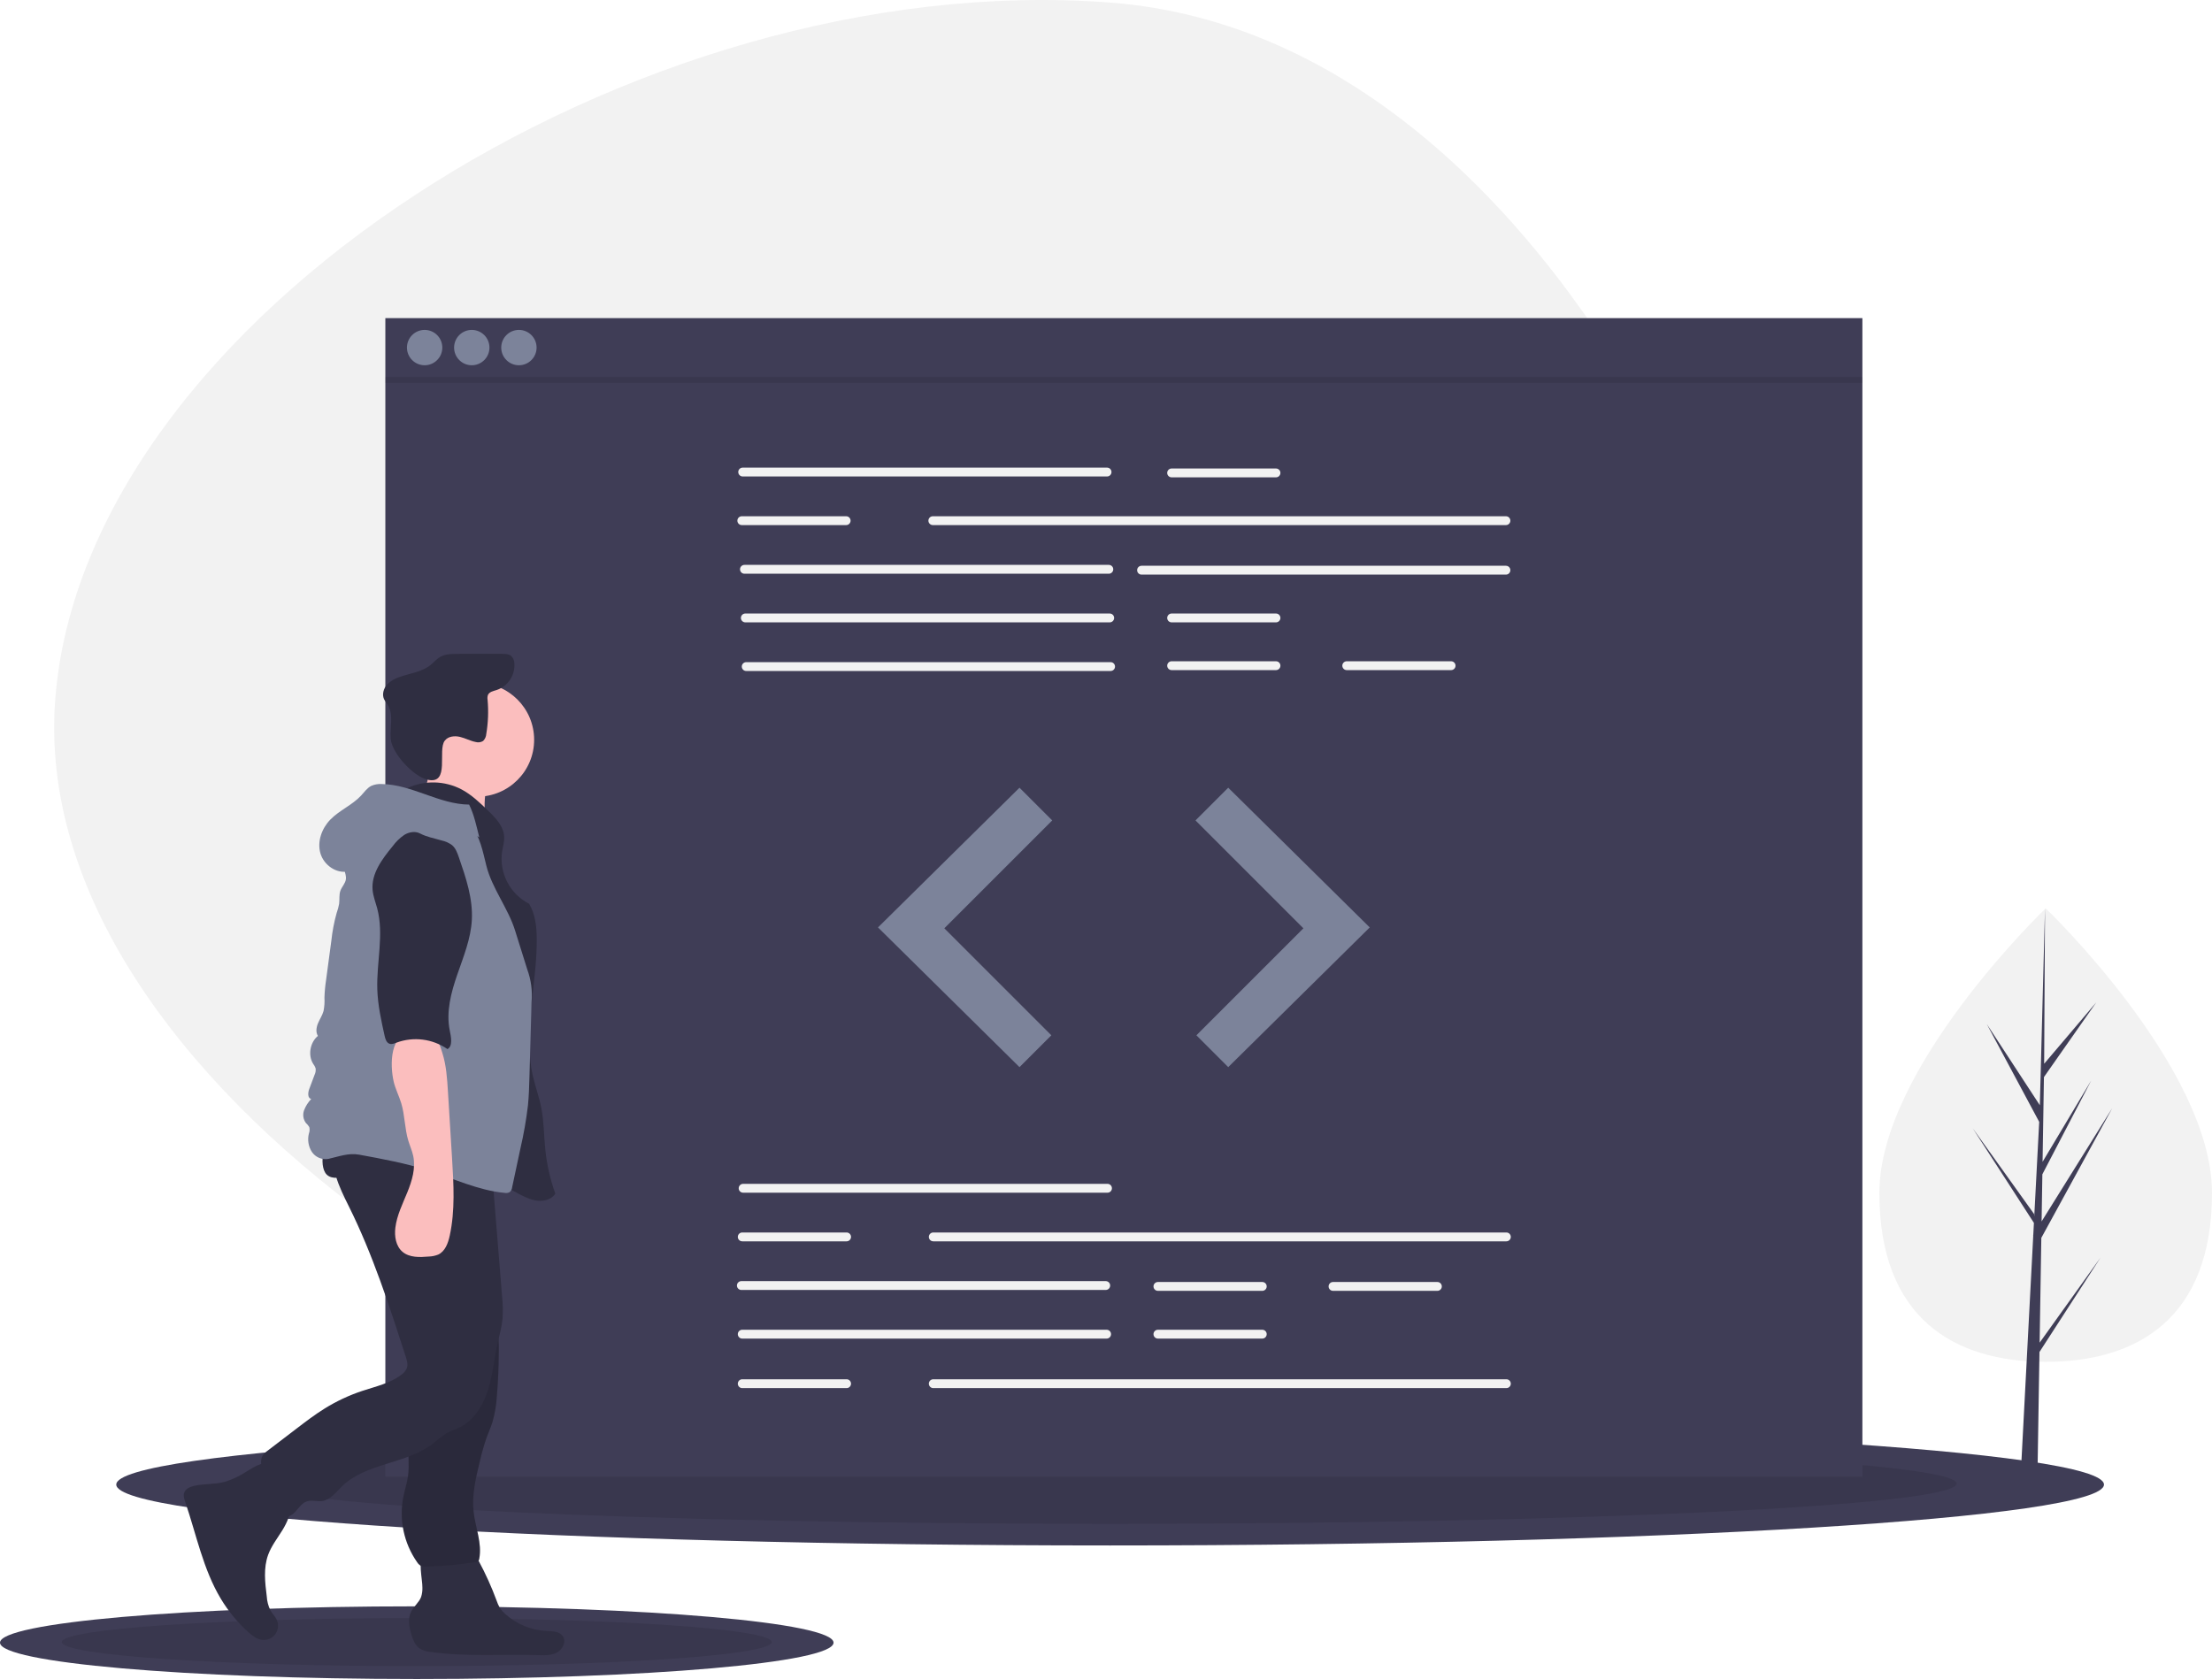
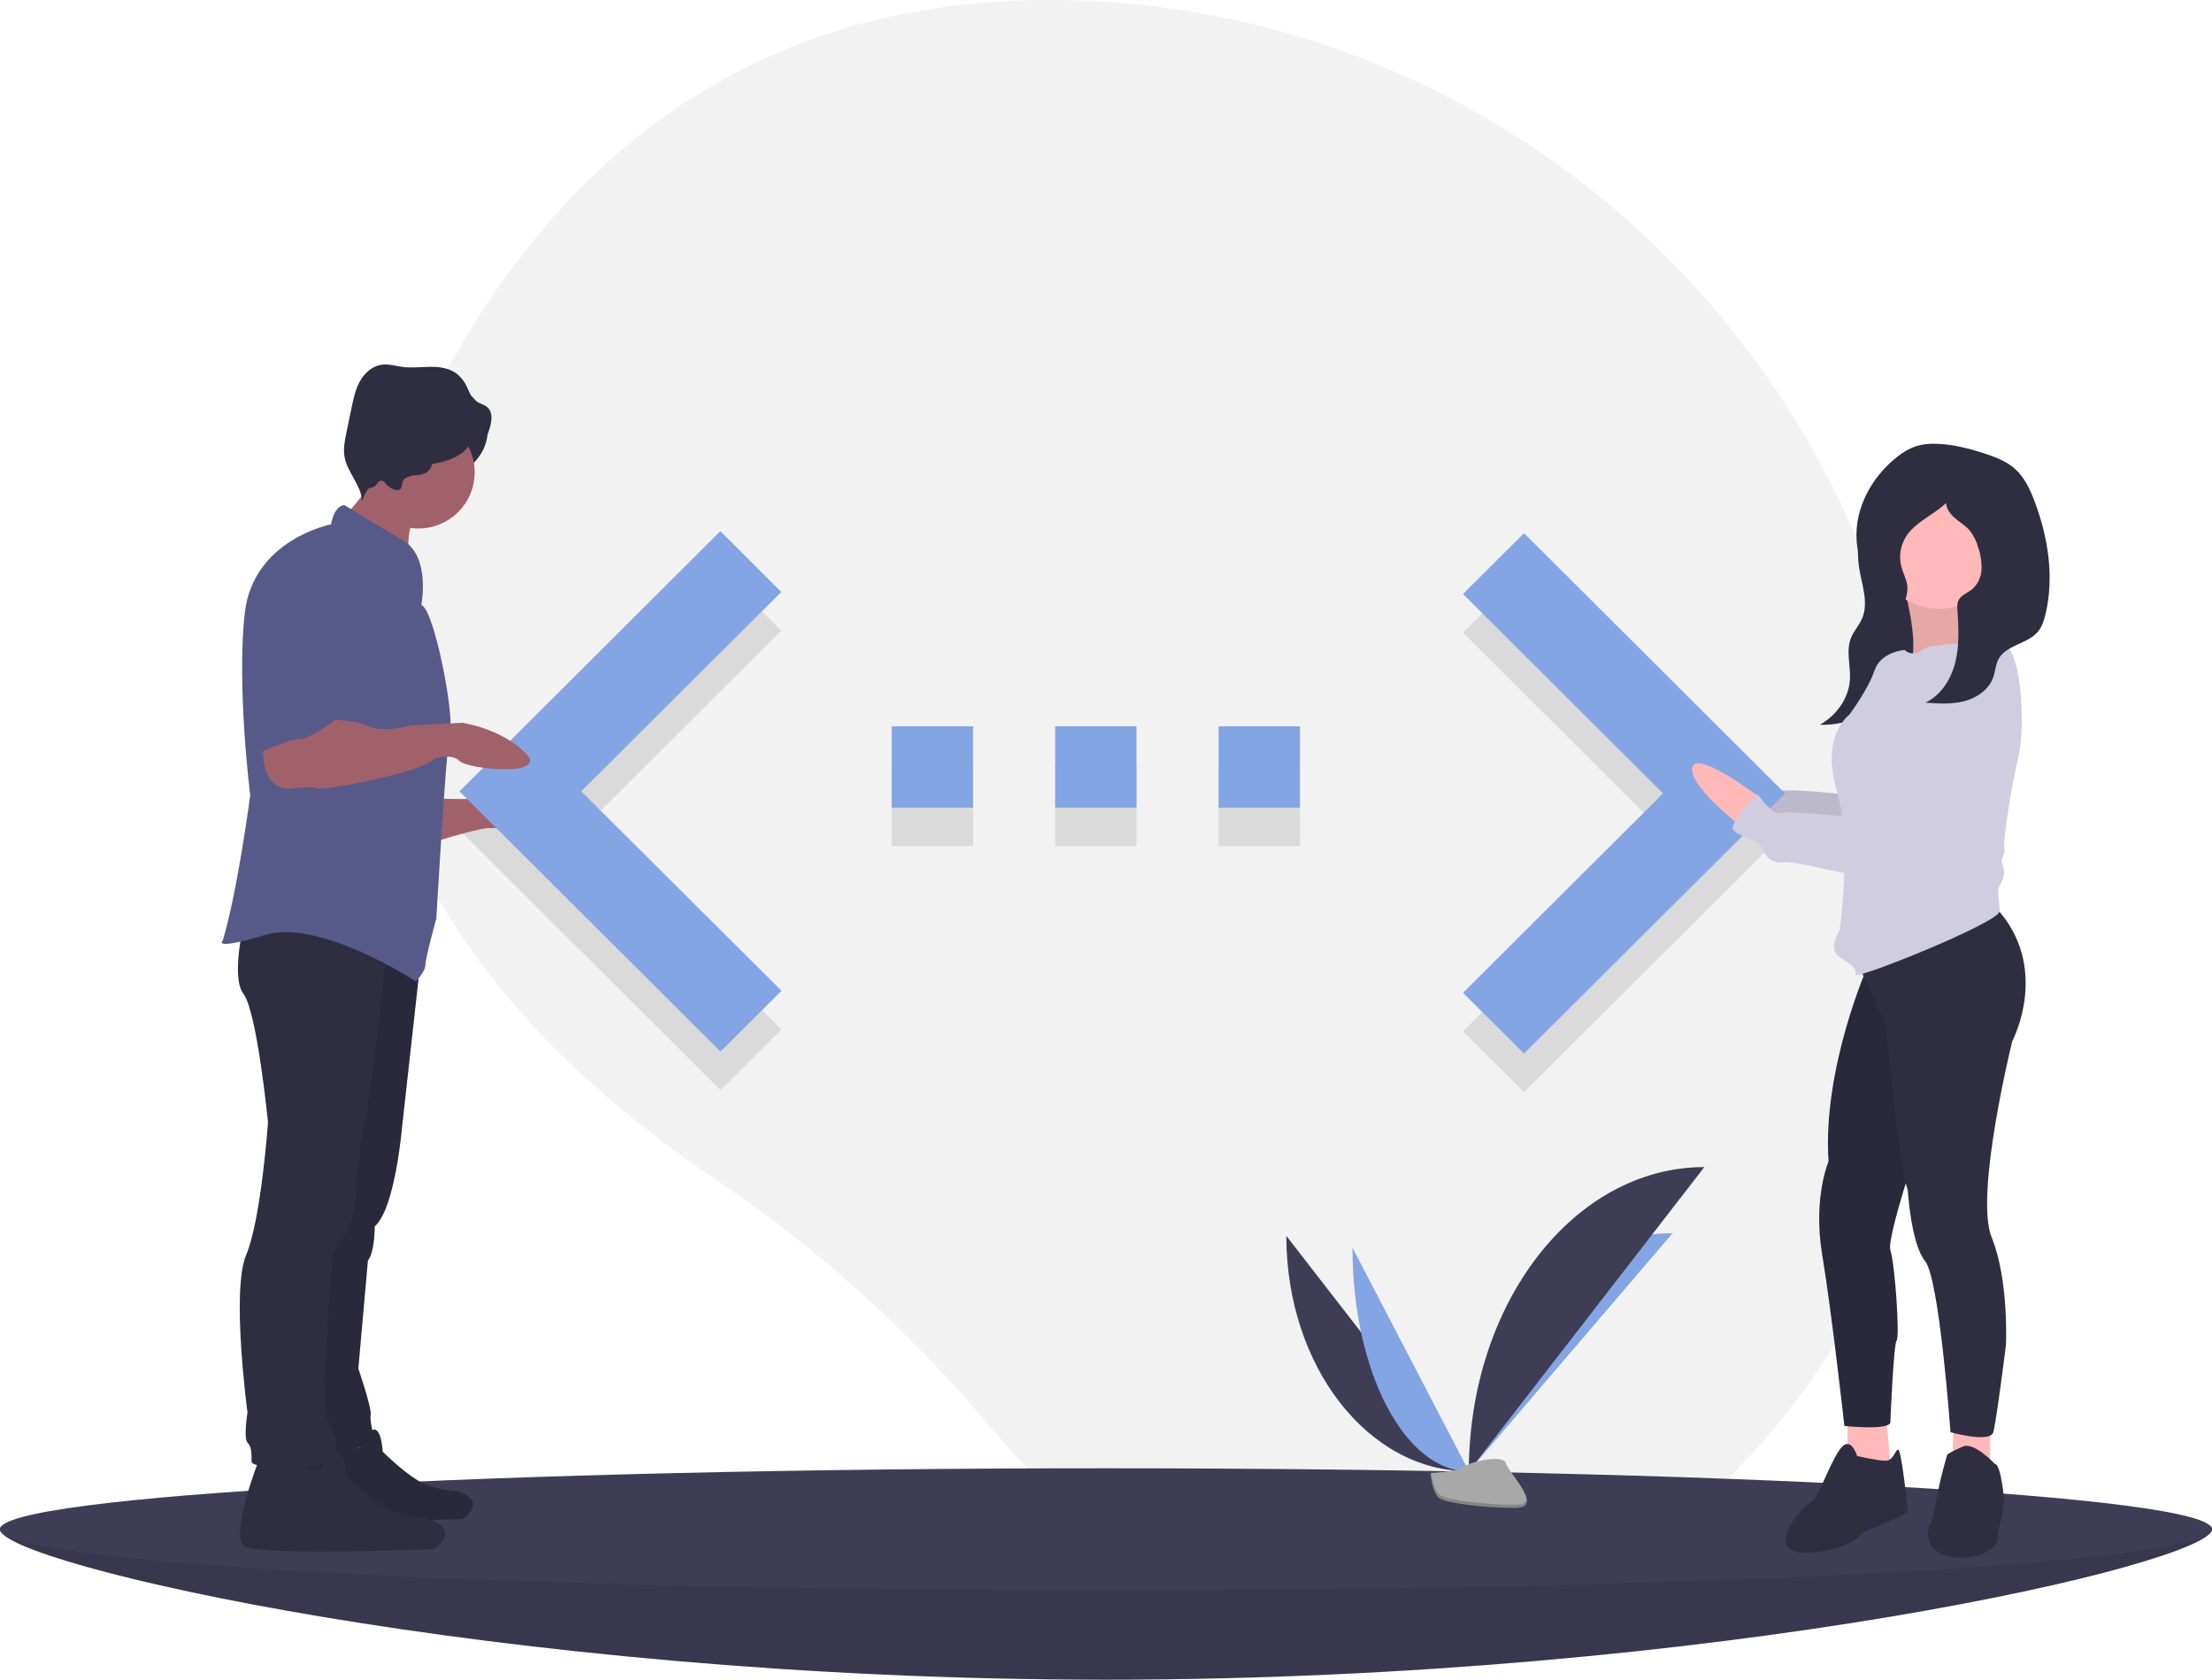
- <svg xmlns="http://www.w3.org/2000/svg" id="a594ac37-6d44-4297-8862-1cbd9c01c0b7" data-name="Layer 1" width="1126.194" height="855" viewBox="0 0 1126.194 855">
-   <path d="M581.768,778.438C339.369,759.991,50.297,572.172,65.014,378.781S359.7,5.358,602.099,23.805,984.031,403.667,969.314,597.058,824.166,796.885,581.768,778.438Z" transform="translate(-36.90323 -22.5)" fill="#f2f2f2" />
-   <ellipse cx="565.194" cy="756" rx="506" ry="31" fill="#3f3d56" />
-   <ellipse cx="565.194" cy="755.5" rx="431" ry="20.5" opacity="0.1" />
-   <ellipse cx="212.194" cy="836.5" rx="212.194" ry="18.5" fill="#3f3d56" />
-   <ellipse cx="212.194" cy="836.202" rx="180.742" ry="12.234" opacity="0.1" />
-   <rect x="196.194" y="162" width="752" height="590" fill="#3f3d56" />
-   <path d="M600.541,265.129H415.024a2.251,2.251,0,1,1,0-4.503H600.541a2.251,2.251,0,0,1,0,4.503Z" transform="translate(-36.90323 -22.5)" fill="#f2f2f2" />
-   <path d="M803.62,289.895H511.835a2.251,2.251,0,0,1,0-4.503H803.62a2.251,2.251,0,1,1,0,4.503Z" transform="translate(-36.90323 -22.5)" fill="#f2f2f2" />
-   <path d="M601.442,314.661H415.924a2.251,2.251,0,1,1,0-4.503H601.442a2.251,2.251,0,1,1,0,4.503Z" transform="translate(-36.90323 -22.5)" fill="#f2f2f2" />
-   <path d="M803.62,315.111H618.102a2.251,2.251,0,0,1,0-4.503H803.62a2.251,2.251,0,1,1,0,4.503Z" transform="translate(-36.90323 -22.5)" fill="#f2f2f2" />
-   <path d="M601.892,339.426H416.374a2.251,2.251,0,0,1,0-4.503H601.892a2.251,2.251,0,1,1,0,4.503Z" transform="translate(-36.90323 -22.5)" fill="#f2f2f2" />
-   <path d="M602.342,364.192H416.825a2.251,2.251,0,0,1,0-4.503H602.342a2.251,2.251,0,1,1,0,4.503Z" transform="translate(-36.90323 -22.5)" fill="#f2f2f2" />
-   <path d="M686.546,265.579H633.412a2.251,2.251,0,0,1,0-4.503h53.134a2.251,2.251,0,1,1,0,4.503Z" transform="translate(-36.90323 -22.5)" fill="#f2f2f2" />
-   <path d="M686.546,339.426H633.412a2.251,2.251,0,0,1,0-4.503h53.134a2.251,2.251,0,1,1,0,4.503Z" transform="translate(-36.90323 -22.5)" fill="#f2f2f2" />
-   <path d="M686.546,363.742H633.412a2.251,2.251,0,1,1,0-4.503h53.134a2.251,2.251,0,1,1,0,4.503Z" transform="translate(-36.90323 -22.5)" fill="#f2f2f2" />
-   <path d="M775.702,363.742H722.569a2.251,2.251,0,0,1,0-4.503h53.134a2.251,2.251,0,1,1,0,4.503Z" transform="translate(-36.90323 -22.5)" fill="#f2f2f2" />
-   <path d="M467.707,289.895H414.573a2.251,2.251,0,0,1,0-4.503h53.134a2.251,2.251,0,0,1,0,4.503Z" transform="translate(-36.90323 -22.5)" fill="#f2f2f2" />
-   <path d="M600.766,629.861H415.249a2.251,2.251,0,0,1,0-4.503H600.766a2.251,2.251,0,0,1,0,4.503Z" transform="translate(-36.90323 -22.5)" fill="#f2f2f2" />
-   <path d="M599.866,679.392H414.348a2.251,2.251,0,1,1,0-4.503H599.866a2.251,2.251,0,0,1,0,4.503Z" transform="translate(-36.90323 -22.5)" fill="#f2f2f2" />
-   <path d="M600.316,704.158H414.798a2.251,2.251,0,1,1,0-4.503H600.316a2.251,2.251,0,1,1,0,4.503Z" transform="translate(-36.90323 -22.5)" fill="#f2f2f2" />
-   <path d="M679.566,679.842H626.433a2.251,2.251,0,0,1,0-4.503h53.134a2.251,2.251,0,0,1,0,4.503Z" transform="translate(-36.90323 -22.5)" fill="#f2f2f2" />
-   <path d="M679.566,704.158H626.433a2.251,2.251,0,0,1,0-4.503h53.134a2.251,2.251,0,1,1,0,4.503Z" transform="translate(-36.90323 -22.5)" fill="#f2f2f2" />
-   <path d="M768.723,679.842H715.589a2.251,2.251,0,1,1,0-4.503h53.134a2.251,2.251,0,0,1,0,4.503Z" transform="translate(-36.90323 -22.5)" fill="#f2f2f2" />
-   <path d="M803.845,654.626H512.06a2.251,2.251,0,0,1,0-4.503H803.845a2.251,2.251,0,0,1,0,4.503Z" transform="translate(-36.90323 -22.5)" fill="#f2f2f2" />
-   <path d="M467.932,654.626H414.798a2.251,2.251,0,0,1,0-4.503H467.932a2.251,2.251,0,0,1,0,4.503Z" transform="translate(-36.90323 -22.5)" fill="#f2f2f2" />
-   <path d="M803.845,729.374H512.06a2.251,2.251,0,1,1,0-4.503H803.845a2.251,2.251,0,0,1,0,4.503Z" transform="translate(-36.90323 -22.5)" fill="#f2f2f2" />
-   <path d="M467.932,729.374H414.798a2.251,2.251,0,1,1,0-4.503H467.932a2.251,2.251,0,1,1,0,4.503Z" transform="translate(-36.90323 -22.5)" fill="#f2f2f2" />
-   <polygon points="519.06 401.13 447.014 472.275 519.06 543.42 535.27 527.21 480.786 472.725 535.72 417.79 519.06 401.13" fill="#7c839a" />
-   <polygon points="625.327 401.13 697.373 472.275 625.327 543.42 609.117 527.21 663.602 472.725 608.667 417.79 625.327 401.13" fill="#7c839a" />
-   <circle cx="216.194" cy="177" r="9" fill="#7c839a" />
-   <circle cx="240.194" cy="177" r="9" fill="#7c839a" />
-   <circle cx="264.194" cy="177" r="9" fill="#7c839a" />
-   <rect x="196.194" y="192" width="752" height="3" opacity="0.1" />
-   <path d="M1163.097,629.954c0,63.771-37.911,86.038-84.676,86.038s-84.676-22.266-84.676-86.038,84.676-144.898,84.676-144.898S1163.097,566.182,1163.097,629.954Z" transform="translate(-36.90323 -22.5)" fill="#f2f2f2" />
-   <polygon points="1038.433 683.736 1039.3 630.365 1075.391 564.338 1039.436 621.993 1039.826 597.995 1064.699 550.226 1039.929 591.645 1039.929 591.645 1040.63 548.484 1067.265 510.453 1040.74 541.697 1041.178 462.556 1038.425 567.325 1038.651 563.003 1011.571 521.552 1038.217 571.3 1035.694 619.503 1035.619 618.223 1004.4 574.602 1035.524 622.743 1035.209 628.771 1035.152 628.862 1035.178 629.357 1028.776 751.653 1037.329 751.653 1038.355 688.485 1069.404 640.461 1038.433 683.736" fill="#3f3d56" />
-   <path d="M159.525,773.591a43.126,43.126,0,0,1-8.178,3.503c-5.079,1.387-10.507.878-15.637,2.063-2.1.485-4.386,1.499-5.054,3.549-.49,1.503.043,3.127.553,4.623,5.669,16.62,9.085,34.266,18.125,49.321a74.641,74.641,0,0,0,13.993,16.988c2.055,1.852,4.384,3.664,7.135,3.955a7.248,7.248,0,0,0,7.371-10.182c-.811-1.801-2.317-3.196-3.289-4.916a18.757,18.757,0,0,1-1.819-6.991c-.893-7.108-1.754-14.538.709-21.265,1.652-4.512,4.682-8.359,7.206-12.447s4.622-8.772,4.06-13.544c-.383-3.257-1.972-6.237-3.65-9.054-1.681-2.823-5.005-10.408-8.383-11.35C169.16,766.864,162.583,772.024,159.525,773.591Z" transform="translate(-36.90323 -22.5)" fill="#2f2e41" />
-   <path d="M251.96,831a14.019,14.019,0,0,1-.663,4.745c-1.058,2.793-3.681,4.706-5.036,7.367-1.885,3.701-1.031,8.174.218,12.135.783,2.483,1.81,5.067,3.912,6.603a12.893,12.893,0,0,0,5.954,1.907c18.036,2.496,36.358,1.064,54.559,1.587,3.317.095,6.829.211,9.725-1.41s4.686-5.697,2.717-8.368c-1.769-2.399-5.265-2.376-8.242-2.518a33.912,33.912,0,0,1-20.913-8.615,15.112,15.112,0,0,1-2.933-3.377,20.753,20.753,0,0,1-1.534-3.518,156.799,156.799,0,0,0-9.084-20.119c-.979-1.815-2.087-3.705-3.906-4.676a10.323,10.323,0,0,0-4.239-.926c-4.536-.294-16.283-1.838-19.791,1.69C249.461,816.768,252.032,826.86,251.96,831Z" transform="translate(-36.90323 -22.5)" fill="#2f2e41" />
-   <circle cx="242.971" cy="376.72" r="28.975" fill="#fbbebe" />
-   <path d="M253.709,423.146c-1.723,4.614-4.647,8.947-8.9,11.43l40.075,8.175a42.453,42.453,0,0,1-.562-17.869,10.3,10.3,0,0,0,.24-4.409c-.754-2.907-4.026-4.307-6.955-4.974-7.314-1.667-13.782-2.561-20.579-5.792C254.95,413.263,255.241,419.045,253.709,423.146Z" transform="translate(-36.90323 -22.5)" fill="#fbbebe" />
-   <path d="M244.474,423.727a31.338,31.338,0,0,1,27.313.714c5.138,2.707,9.392,6.794,13.572,10.826,3.853,3.717,7.962,7.972,8.236,13.319.132,2.59-.676,5.123-1.084,7.684a25.766,25.766,0,0,0,13.78,26.469c3.184,5.303,3.841,11.729,3.889,17.914.185,23.436-7.209,47.161-1.93,69.995,1.239,5.361,3.162,10.554,4.232,15.951,1.387,6.991,1.318,14.18,2.044,21.27a95.266,95.266,0,0,0,5.113,22.495c-1.744,2.774-5.374,3.837-8.642,3.613s-6.325-1.643-9.242-3.136c-14.123-7.227-27.059-16.757-41.687-22.9-9.678-4.064-19.987-6.595-29.376-11.288s-18.12-12.142-20.99-22.238c-1.241-4.365-1.318-8.965-1.385-13.503-.285-19.114-.55-38.436,3.61-57.094,3.669-16.454,10.741-32.194,12.284-48.981.502-5.464.513-11.314,3.566-15.873C232.091,432.52,241.409,430.851,244.474,423.727Z" transform="translate(-36.90323 -22.5)" fill="#2f2e41" />
-   <path d="M263.395,399.629c1.707-2.227,5-2.531,7.728-1.872s5.243,2.064,7.997,2.599a4.675,4.675,0,0,0,3.743-.526,5.444,5.444,0,0,0,1.615-3.57,68.163,68.163,0,0,0,.671-17.38,5.147,5.147,0,0,1,.159-2.437c.682-1.643,2.763-2.035,4.462-2.562a13.316,13.316,0,0,0,9.013-13.633,5.421,5.421,0,0,0-1.657-3.741c-1.175-.958-2.82-1.016-4.336-1.029q-11.683-.094-23.367.006c-2.883.025-5.91.096-8.409,1.533-1.848,1.063-3.222,2.773-4.88,4.112-4.326,3.491-10.178,4.201-15.441,5.991a15.308,15.308,0,0,0-6.768,4.036c-1.75,2-2.592,4.973-1.493,7.393a26.252,26.252,0,0,0,1.887,2.904c3.105,4.964,1.038,11.403,1.501,17.24.579,7.288,11.365,19.112,18.679,20.836C266.308,422.311,259.486,404.414,263.395,399.629Z" transform="translate(-36.90323 -22.5)" fill="#2f2e41" />
-   <path d="M247.037,719.183c.745,5.322,1.701,10.662,1.445,16.029-.357,7.494-3.059,14.714-3.559,22.199-.373,5.591.49,11.242-.287,16.791-.497,3.553-1.656,6.978-2.373,10.494a43.395,43.395,0,0,0,6.973,33.265,5.448,5.448,0,0,0,2.023,1.961,5.714,5.714,0,0,0,2.508.332,179.947,179.947,0,0,0,25.17-2.287,2.414,2.414,0,0,0,1.616-.713,2.266,2.266,0,0,0,.351-.954c1.544-7.936-1.977-15.893-2.872-23.928-.956-8.58,1.103-17.177,3.146-25.565a113.548,113.548,0,0,1,3.467-12.228c.988-2.697,2.181-5.321,3.037-8.063a61.46,61.46,0,0,0,2.202-13.203q.892-10.575.945-21.199a88.958,88.958,0,0,0-1.665-20.01c-1.878-8.338-5.724-16.081-9.536-23.73a15.029,15.029,0,0,0-5.618,2.67,125.38,125.38,0,0,1-15.35,8.481c-3.567,1.657-10.522,2.833-12.786,6.286-2.232,3.405-.792,10.351-.621,14.106Q245.694,709.584,247.037,719.183Z" transform="translate(-36.90323 -22.5)" fill="#2f2e41" />
-   <path d="M247.037,719.183c.745,5.322,1.701,10.662,1.445,16.029-.357,7.494-3.059,14.714-3.559,22.199-.373,5.591.49,11.242-.287,16.791-.497,3.553-1.656,6.978-2.373,10.494a43.395,43.395,0,0,0,6.973,33.265,5.448,5.448,0,0,0,2.023,1.961,5.714,5.714,0,0,0,2.508.332,179.947,179.947,0,0,0,25.17-2.287,2.414,2.414,0,0,0,1.616-.713,2.266,2.266,0,0,0,.351-.954c1.544-7.936-1.977-15.893-2.872-23.928-.956-8.58,1.103-17.177,3.146-25.565a113.548,113.548,0,0,1,3.467-12.228c.988-2.697,2.181-5.321,3.037-8.063a61.46,61.46,0,0,0,2.202-13.203q.892-10.575.945-21.199a88.958,88.958,0,0,0-1.665-20.01c-1.878-8.338-5.724-16.081-9.536-23.73a15.029,15.029,0,0,0-5.618,2.67,125.38,125.38,0,0,1-15.35,8.481c-3.567,1.657-10.522,2.833-12.786,6.286-2.232,3.405-.792,10.351-.621,14.106Q245.694,709.584,247.037,719.183Z" transform="translate(-36.90323 -22.5)" opacity="0.1" />
-   <path d="M207.864,605.518c-3.848,10.359,1.808,21.554,6.722,31.452,12.106,24.386,20.513,50.407,28.874,76.317.626,1.941,1.252,4.058.554,5.974a7.825,7.825,0,0,1-2.822,3.347c-5.765,4.379-13.107,5.939-19.975,8.23a90.184,90.184,0,0,0-18.943,8.88c-4.977,3.084-9.639,6.644-14.292,10.197l-14.812,11.312a9.903,9.903,0,0,0-2.476,2.397c-1.429,2.241-.843,5.167-.132,7.728a131.432,131.432,0,0,0,7.252,19.792,6.911,6.911,0,0,0,2.63,3.447c2.312,1.242,5.14-.405,6.905-2.347s3.292-4.359,5.781-5.193c2.486-.833,5.222.176,7.818-.189,4.199-.589,6.986-4.457,10.013-7.426,12.365-12.131,33.01-11.251,46.612-21.977a59.228,59.228,0,0,1,6.231-4.868c2.3-1.359,4.907-2.105,7.293-3.307,7.257-3.654,11.819-11.209,14.262-18.957s3.141-15.928,4.897-23.861c.908-4.101,2.103-8.158,2.507-12.338a66.094,66.094,0,0,0-.253-11.666L287.604,621.748c-.4-4.943-.8-9.892-1.576-14.791-14.577.521-29.143,1.108-43.728,1.28C230.695,608.374,218.876,609.186,207.864,605.518Z" transform="translate(-36.90323 -22.5)" fill="#2f2e41" />
-   <path d="M202.506,619.721c1.977,3.18,6.79,3.114,10.104,1.371s5.889-4.673,9.211-6.401c4.464-2.323,9.746-2.235,14.776-2.093,7.964.225,16.025.464,23.687,2.647,7.925,2.257,15.64,6.603,23.834,5.736,1.426-.151,2.985-.56,3.761-1.766a5.544,5.544,0,0,0,.62-2.836l.268-7.159a6.464,6.464,0,0,0-.57-3.625,6.082,6.082,0,0,0-2.716-2.079c-11.663-5.646-24.965-6.697-37.915-7.141q-9.875-.338-19.757-.278c-5.591.034-12.303-.775-17.739.719C202.774,598.82,198.805,613.769,202.506,619.721Z" transform="translate(-36.90323 -22.5)" fill="#2f2e41" />
-   <path d="M275.742,432.226c-15.282-.135-29.131-10.223-44.412-10.468a11.514,11.514,0,0,0-5.393.93c-2.129,1.073-3.529,3.147-5.147,4.898-4.518,4.893-11.061,7.505-15.703,12.281-4.352,4.478-6.773,11.15-5.055,17.153s8.204,10.608,14.279,9.165A36.801,36.801,0,0,1,228.65,446.706a72.887,72.887,0,0,1,11.205-5.882c6.868-3.112,14.548-6.283,21.718-3.95a30.638,30.638,0,0,1,7.409,4.04l11.954,8.03C279.543,443.45,278.29,437.288,275.742,432.226Z" transform="translate(-36.90323 -22.5)" fill="#7c839a" />
-   <path d="M212.552,460.874c-2.029,2.532.894,6.2.447,9.413-.297,2.135-2.054,3.765-2.786,5.793-.758,2.1-.356,4.427-.643,6.641a28.489,28.489,0,0,1-1.275,4.73,84.975,84.975,0,0,0-2.686,14.026l-2.675,19.976a75.681,75.681,0,0,0-.846,9.078,27.107,27.107,0,0,1-.452,6.787c-.592,2.183-1.904,4.093-2.786,6.175s-1.291,4.602-.099,6.524c-3.991,3.325-5.178,9.854-2.387,14.235a7.899,7.899,0,0,1,1.23,2.265,5.82,5.82,0,0,1-.542,3.34l-2.705,7.207c-.692,1.845-.911,4.653,1.014,5.074a17.006,17.006,0,0,0-3.651,5.767,6.866,6.866,0,0,0,.972,6.506,8.289,8.289,0,0,1,1.694,2.056,5.473,5.473,0,0,1-.196,3.243,11.906,11.906,0,0,0,1.473,9.333,8.371,8.371,0,0,0,8.418,3.609c5.41-1.22,10.272-3.147,15.728-2.146,11.746,2.155,23.53,4.32,34.906,7.952,12.984,4.145,25.556,10.224,39.126,11.5a3.798,3.798,0,0,0,2.617-.407,3.931,3.931,0,0,0,1.21-2.488q2.097-9.832,4.194-19.665a202.363,202.363,0,0,0,3.855-22.028c.477-4.781.614-9.589.749-14.392l1.081-38.231a38.197,38.197,0,0,0-2.2-16.62l-6.217-19.848c-3.548-11.327-11.688-21.371-14.586-32.882-1.834-7.285-3.189-15.103-8.108-20.781-7.012-8.095-19.145-9.354-29.764-7.962-4.797.629-9.636,1.714-13.785,4.202-4.798,2.877-8.333,7.409-11.753,11.836C218.305,454.343,215.436,457.276,212.552,460.874Z" transform="translate(-36.90323 -22.5)" fill="#7c839a" />
-   <path d="M237.347,573.323c.875,3.773,2.712,7.251,3.837,10.957,1.884,6.209,1.724,12.896,3.605,19.106.789,2.606,1.933,5.109,2.5,7.773,1.321,6.211-.608,12.636-3.003,18.516s-5.313,11.678-6.091,17.98c-.548,4.438.239,9.45,3.66,12.331,3.552,2.99,8.713,2.788,13.339,2.39a14.016,14.016,0,0,0,4.841-1.008c3.538-1.674,5.028-5.86,5.855-9.685,2.771-12.819,1.98-26.106,1.174-39.197l-2.106-34.234c-.405-6.591-.84-13.318-2.871-19.646-.739-2.302-2.026-6.954-4.129-8.424-2.083-1.456-8.03-1.521-10.609-1.642C235.251,547.97,235.387,564.856,237.347,573.323Z" transform="translate(-36.90323 -22.5)" fill="#fbbebe" />
-   <path d="M250.751,446.923c-2.471-1.294-5.584-.736-7.972.704a24.568,24.568,0,0,0-5.972,5.798c-5.339,6.517-10.991,13.995-10.199,22.382.297,3.145,1.501,6.121,2.317,9.172,3.579,13.38-.379,27.53.075,41.373.262,7.999,2.003,15.866,3.736,23.679.354,1.595.92,3.44,2.463,3.977,1.159.403,2.41-.115,3.557-.551A28.371,28.371,0,0,1,264.721,556.731c2.865-1.529,1.791-6.363,1.149-9.546-1.908-9.458.682-19.214,3.828-28.335s6.911-18.23,7.432-27.865c.591-10.916-3.029-21.571-6.6-31.903-.779-2.255-1.631-4.62-3.439-6.178a13.665,13.665,0,0,0-5.203-2.377C258.096,449.406,254.255,448.758,250.751,446.923Z" transform="translate(-36.90323 -22.5)" fill="#2f2e41" />
+ <svg xmlns="http://www.w3.org/2000/svg" id="a6ee8617-cc99-4eb9-a93b-e1a7e83c9724" data-name="Layer 1" width="1088" height="826.294" viewBox="0 0 1088 826.294">
+   <path d="M990.987,366.241C943.167,178.201,777.934,42.463,583.985,37.019,481.451,34.141,373.556,68.147,295,187.147c-140.427,212.725,8.63,359.725,112.547,429.576A650.24,650.24,0,0,1,541.95,737.523C612.143,820.819,747.179,924.325,908,762.147,1024.564,644.6,1022.84,491.494,990.987,366.241Z" transform="translate(-56 -36.85319)" fill="#f2f2f2" />
+   <polygon points="719.6 507.394 818 409.294 719.6 311.194 749.6 281.294 878 409.294 749.6 537.294 719.6 507.394 719.6 507.394" opacity="0.1" />
+   <path d="M494.6,453.147h40v-40h-40Zm200.8-40h-40v40h40Zm-120.4,40h40v-40H575Z" transform="translate(-56 -36.85319)" opacity="0.1" />
+   <polygon points="384.4 506.394 285.9 408.294 384.3 310.194 354.3 280.294 226 408.294 354.4 536.294 384.4 506.394" opacity="0.1" />
+   <path d="M1144,789.147c0,16.569-243.557,74-544,74s-544-57.431-544-74,243.557,14,544,14S1144,772.578,1144,789.147Z" transform="translate(-56 -36.85319)" fill="#3f3d56" />
+   <path d="M1144,789.147c0,16.569-243.557,74-544,74s-544-57.431-544-74,243.557,14,544,14S1144,772.578,1144,789.147Z" transform="translate(-56 -36.85319)" opacity="0.1" />
+   <ellipse cx="544" cy="752.294" rx="544" ry="30" fill="#3f3d56" />
+   <path d="M688.696,644.806c0,64.016,40.16,115.817,89.791,115.817" transform="translate(-56 -36.85319)" fill="#3f3d56" />
+   <path d="M778.487,760.623c0-64.735,44.817-117.118,100.201-117.118" transform="translate(-56 -36.85319)" fill="#84a5e3" />
+   <path d="M721.229,650.609c0,60.809,25.61,110.014,57.258,110.014" transform="translate(-56 -36.85319)" fill="#84a5e3" />
+   <path d="M778.487,760.623c0-82.717,51.801-149.651,115.817-149.651" transform="translate(-56 -36.85319)" fill="#3f3d56" />
+   <path d="M759.597,761.44s12.734-.392,16.571-3.125,19.588-5.996,20.54-1.613,19.137,21.798,4.76,21.914-33.404-2.239-37.235-4.573S759.597,761.44,759.597,761.44Z" transform="translate(-56 -36.85319)" fill="#a8a8a8" />
+   <path d="M801.725,777.09c-14.376.116-33.404-2.239-37.235-4.573-2.917-1.777-4.079-8.153-4.468-11.094-.269.012-.425.017-.425.017s.807,10.27,4.637,12.603,22.858,4.689,37.235,4.573c4.15-.033,5.583-1.51,5.505-3.697C806.397,776.24,804.814,777.065,801.725,777.09Z" transform="translate(-56 -36.85319)" opacity="0.2" />
+   <path d="M921.533,419.706s-30.788-23.376-33.125-14.807,22.591,28.044,22.591,28.044Z" transform="translate(-56 -36.85319)" fill="#ffb9b9" />
+   <path d="M921.533,419.706s-30.788-23.376-33.125-14.807,22.591,28.044,22.591,28.044Z" transform="translate(-56 -36.85319)" opacity="0.1" />
+   <path d="M1023.173,345.695s-36.612,65.435-37.391,74.783-.779,10.127-3.895,9.348-45.96-5.453-49.855-3.895-11.685-9.348-11.685-9.348-14.801,14.801-11.685,17.917S921.125,439.174,922.683,443.069s3.895,7.79,10.906,7.011S988.118,462.544,994.35,460.207s7.79-6.232,10.906-6.232,9.348-3.116,9.348-3.895,21.812-42.065,21.812-42.065S1062.122,351.927,1023.173,345.695Z" transform="translate(-56 -36.85319)" fill="#d0cde1" />
+   <path d="M1023.173,345.695s-36.612,65.435-37.391,74.783-.779,10.127-3.895,9.348-45.96-5.453-49.855-3.895-11.685-9.348-11.685-9.348-14.801,14.801-11.685,17.917S921.125,439.174,922.683,443.069s3.895,7.79,10.906,7.011S988.118,462.544,994.35,460.207s7.79-6.232,10.906-6.232,9.348-3.116,9.348-3.895,21.812-42.065,21.812-42.065S1062.122,351.927,1023.173,345.695Z" transform="translate(-56 -36.85319)" opacity="0.1" />
+   <path d="M970.054,302.557a64.789,64.789,0,0,0,.2,12.42c1.183,8.95,5.303,18.279,1.411,26.633-1.413,3.032-3.806,5.675-5.109,8.743-2.759,6.496-.258,13.702-.633,20.616-.484,8.932-6.165,17.538-14.807,22.432,14.763.459,28.804-6.841,38.093-16.788s14.463-22.284,18.341-34.628a75.281,75.281,0,0,0,3.805-17.922,25.835,25.835,0,0,0-1.208-10.386,39.575,39.575,0,0,0-5.342-9.123c-2.326-3.27-4.716-6.605-8.148-9.038-4.227-2.997-12.378-6.006-17.985-5.57C971.793,290.481,970.343,297.783,970.054,302.557Z" transform="translate(-56 -36.85319)" fill="#2f2e41" />
+   <path d="M992.792,327s8.569,30.381,1.558,38.949,42.065-3.895,42.065-3.895-24.149-24.149-12.464-39.728Z" transform="translate(-56 -36.85319)" fill="#ffb9b9" />
+   <path d="M992.792,327s8.569,30.381,1.558,38.949,42.065-3.895,42.065-3.895-24.149-24.149-12.464-39.728Z" transform="translate(-56 -36.85319)" opacity="0.1" />
+   <polygon points="719.6 488.394 818 390.294 719.6 292.194 749.6 262.294 878 390.294 749.6 518.294 719.6 488.394 719.6 488.394" fill="#84a5e3" />
+   <polygon points="908.748 695.221 908.748 717.812 920.433 731.833 930.56 727.159 927.444 694.442 908.748 695.221" fill="#ffb9b9" />
+   <path d="M969.422,753.107s-3.116-10.906-8.569-3.116-10.906,24.928-14.022,25.707-24.928,24.928-3.116,24.928,28.823-10.127,28.823-10.127,21.812-8.569,21.812-10.127-3.116-30.381-4.674-30.381-2.337,5.453-6.232,5.453S969.422,753.107,969.422,753.107Z" transform="translate(-56 -36.85319)" fill="#2f2e41" />
+   <polygon points="960.941 699.116 960.162 720.149 978.857 727.938 978.857 697.558 960.941 699.116" fill="#ffb9b9" />
+   <path d="M1037.194,757.002s-10.127-10.906-15.58-8.569a53.812,53.812,0,0,0-7.79,3.895s-3.116,10.127-4.674,18.696-2.337,12.464-3.895,15.58-3.116,14.801,12.464,16.359,20.254-7.011,20.254-7.011l3.895-20.254S1040.31,757.002,1037.194,757.002Z" transform="translate(-56 -36.85319)" fill="#2f2e41" />
+   <path d="M974.875,511.62s-22.591,50.634-19.475,96.595c0,0-7.79,17.917-3.116,45.96S963.19,738.306,963.19,738.306s21.033,2.337,22.591-1.558c0,0,1.558-38.949,3.116-40.507s-.779-37.391-3.116-44.402,21.812-76.341,21.812-76.341l-6.232-86.468Z" transform="translate(-56 -36.85319)" fill="#2f2e41" />
+   <path d="M974.875,511.62s-22.591,50.634-19.475,96.595c0,0-7.79,17.917-3.116,45.96S963.19,738.306,963.19,738.306s21.033,2.337,22.591-1.558c0,0,1.558-38.949,3.116-40.507s-.779-37.391-3.116-44.402,21.812-76.341,21.812-76.341l-6.232-86.468Z" transform="translate(-56 -36.85319)" opacity="0.1" />
+   <path d="M968.643,508.504l14.801,31.939s7.011,72.446,10.906,81.794c0,0,1.558,26.486,8.569,35.055s12.464,84.131,12.464,84.131,19.475,5.453,21.033,0,6.232-42.844,6.232-42.844,1.558-31.939-7.011-52.971,10.127-96.595,10.127-96.595,19.475-36.612-8.569-66.214Z" transform="translate(-56 -36.85319)" fill="#2f2e41" />
+   <circle cx="953.93" cy="267.556" r="31.939" fill="#ffb9b9" />
+   <path d="M1039.531,352.706s-33.497,0-38.17,3.895a6.215,6.215,0,0,1-8.569,0s-11.685.779-14.801,10.127-12.464,21.812-12.464,21.812-14.022,10.127-6.232,36.612,1.558,69.33,1.558,69.33-6.232,9.348,0,13.243,8.569,5.453,7.79,8.569,70.888-25.707,70.888-31.16-1.558-10.127,0-12.464,3.116-6.232,1.558-10.127,1.558-4.674.779-8.569,3.895-32.718,7.011-45.181S1051.216,353.485,1039.531,352.706Z" transform="translate(-56 -36.85319)" fill="#d0cde1" />
+   <path d="M921.533,429.054s-30.788-23.376-33.125-14.807S910.998,442.29,910.998,442.29Z" transform="translate(-56 -36.85319)" fill="#ffb9b9" />
+   <path d="M1023.173,356.601s-36.612,65.435-37.391,74.783-.779,10.127-3.895,9.348-45.96-5.453-49.855-3.895-11.685-9.348-11.685-9.348S905.545,442.29,908.661,445.406s12.464,4.674,14.022,8.569,3.895,7.79,10.906,7.011S988.118,473.45,994.35,471.113s7.79-6.232,10.906-6.232,9.348-3.116,9.348-3.895,21.812-42.065,21.812-42.065S1062.122,362.833,1023.173,356.601Z" transform="translate(-56 -36.85319)" fill="#d0cde1" />
+   <path d="M994.114,324.814c-.443-3.163-2.063-6.033-2.894-9.117a18.925,18.925,0,0,1,2.155-14.696c4.581-7.399,13.575-10.676,19.848-16.709.13,3.073,2.262,5.699,4.619,7.675s5.059,3.579,7.055,5.919a23.184,23.184,0,0,1,4.109,8.324,29.246,29.246,0,0,1,1.623,10.917,13.689,13.689,0,0,1-4.731,9.702c-2.336,1.846-5.601,2.901-6.73,5.657a9.644,9.644,0,0,0-.375,4.27c.535,8.57,1.035,17.293-.984,25.64s-6.963,16.41-14.712,20.111c6.368.452,12.87.892,19.049-.715s12.087-5.655,14.217-11.673c1.051-2.969,1.15-6.271,2.643-9.044,3.779-7.018,14.214-7.338,19.34-13.443,2.051-2.443,3.044-5.591,3.779-8.695,4.328-18.265,1.287-37.659-5.302-55.235-2.271-6.058-5.099-12.158-9.97-16.415-4.145-3.623-9.439-5.619-14.673-7.324-7.64-2.488-15.51-4.527-23.54-4.789a29.897,29.897,0,0,0-10.333,1.206,30.722,30.722,0,0,0-9.092,5.179c-12.579,9.788-21.144,25.432-20.007,41.33.688,9.62,4.764,18.724,10,26.823,1.831,2.833,6.158,8.873,10.18,7.092C993.037,335.187,994.593,328.23,994.114,324.814Z" transform="translate(-56 -36.85319)" fill="#2f2e41" />
+   <path d="M494.6,434.147h40v-40h-40Zm200.8-40h-40v40h40Zm-120.4,40h40v-40H575Z" transform="translate(-56 -36.85319)" fill="#84a5e3" />
+   <ellipse cx="206.206" cy="211.839" rx="33.657" ry="26.252" fill="#2f2e41" />
+   <path d="M267.928,429.429s30.291,2.019,35.676-2.019,28.272,5.385,30.291,10.77-32.311,6.058-37.696,6.058-30.964,8.078-30.964,8.078Z" transform="translate(-56 -36.85319)" fill="#a0616a" />
+   <path d="M205.552,742.992s-14.117,35.599-6.752,39.896,84.702,1.228,84.702,1.228,12.889-7.979-1.841-13.503c0,0-12.276-.614-20.255-5.524s-17.186-14.117-17.186-14.117-.614-13.503-5.524-10.434a12.614,12.614,0,0,0-5.524,8.593Z" transform="translate(-56 -36.85319)" fill="#2f2e41" />
+   <path d="M205.552,742.992s-14.117,35.599-6.752,39.896,84.702,1.228,84.702,1.228,12.889-7.979-1.841-13.503c0,0-12.276-.614-20.255-5.524s-17.186-14.117-17.186-14.117-.614-13.503-5.524-10.434a12.614,12.614,0,0,0-5.524,8.593Z" transform="translate(-56 -36.85319)" opacity="0.1" />
+   <polygon points="384.4 487.394 285.9 389.294 384.3 291.194 354.3 261.294 226 389.294 354.4 517.294 384.4 487.394" fill="#84a5e3" />
+   <path d="M183.785,753.882s-15.482,39.042-7.405,43.754,92.893,1.346,92.893,1.346,14.136-8.751-2.019-14.809c0,0-13.463-.673-22.214-6.058S226.193,762.633,226.193,762.633s-.673-14.809-6.058-11.443a13.834,13.834,0,0,0-6.058,9.424Z" transform="translate(-56 -36.85319)" fill="#2f2e41" />
+   <path d="M263.216,506.167l-9.424,84.815s-3.366,40.388-13.463,49.139c0,0,0,12.79-3.366,16.828l-4.712,53.178s6.731,19.521,6.058,22.887,2.693,14.136,2.019,15.482-32.311,0-32.311,0l6.731-108.375,20.867-150.783Z" transform="translate(-56 -36.85319)" fill="#2f2e41" />
+   <path d="M263.216,506.167l-9.424,84.815s-3.366,40.388-13.463,49.139c0,0,0,12.79-3.366,16.828l-4.712,53.178s6.731,19.521,6.058,22.887,2.693,14.136,2.019,15.482-32.311,0-32.311,0l6.731-108.375,20.867-150.783Z" transform="translate(-56 -36.85319)" opacity="0.1" />
+   <path d="M246.387,503.475s-7.405,69.333-10.77,84.142a191.451,191.451,0,0,0-4.039,29.618s-.673,21.54-6.731,27.599a18.194,18.194,0,0,0-5.385,13.463s-6.058,67.987-2.693,76.065,6.731,14.809,3.366,20.194-40.388,5.385-40.388,1.346,0-7.405-2.019-9.424,0-14.809,0-14.809-8.078-59.909-.673-77.411,10.77-65.294,10.77-65.294-5.385-54.524-12.116-63.275,1.346-39.715,1.346-39.715Z" transform="translate(-56 -36.85319)" fill="#2f2e41" />
+   <path d="M227.436,288.165c.783,1.783,2.656,2.775,4.361,3.715,9.883,5.445,18.156,13.339,26.306,21.142a30.882,30.882,0,0,1,1.225-20.884c.973-2.253,2.249-4.676,1.553-7.03-.512-1.731-1.986-2.98-3.413-4.084a105.835,105.835,0,0,0-10.41-7.102c-2.52-1.508-7.702-5.522-10.595-5.085-.152,3.908-.231,7.402-1.942,11.054C234.115,280.757,227.735,288.847,227.436,288.165Z" transform="translate(-56 -36.85319)" fill="#a0616a" />
+   <circle cx="205.869" cy="232.369" r="27.599" fill="#a0616a" />
+   <path d="M263.216,334.517s4.712-23.56-8.751-31.637-28.945-17.502-28.945-17.502-4.712-.673-6.731,9.424c0,0-38.369,7.405-42.408,43.754s2.693,89.527,2.693,89.527-6.058,46.447-13.463,71.353c0,0-6.058,5.385,20.867-2.693S260.523,519.63,260.523,519.63s4.712-4.712,4.712-8.078,5.385-22.887,5.385-22.887,4.712-82.796,6.731-92.22S269.274,335.863,263.216,334.517Z" transform="translate(-56 -36.85319)" fill="#575a89" />
+   <path d="M255.365,272.066a11.509,11.509,0,0,1,5.413-1.442,10.301,10.301,0,0,0,5.354-1.595c2.607-2.001,2.798-5.869,4.705-8.546,2.761-3.875,8.27-4.342,13.024-4.148,2.908.119,6.04.292,8.488-1.281,2.514-1.615,3.653-4.657,4.501-7.522,1.002-3.388,1.651-7.531-.833-10.044-1.725-1.745-4.448-2.09-6.364-3.622-1.987-1.589-2.804-4.175-3.884-6.478a17.507,17.507,0,0,0-5.637-7.061c-3.615-2.511-8.231-3.075-12.633-3.028s-8.821.626-13.189.086c-3.579-.443-7.147-1.633-10.715-1.105-4.546.672-8.307,4.102-10.546,8.114s-3.201,8.592-4.133,13.092l-2.535,12.238c-.786,3.796-1.576,7.692-.969,11.521,1.258,7.937,8.277,14.245,8.76,22.266a13.669,13.669,0,0,1,8.343-9.921,2.611,2.611,0,0,1,1.7-.206c.697.223,1.105.92,1.545,1.505,1.153,1.533,4.775,3.859,6.829,2.771C254.427,276.687,253.055,273.632,255.365,272.066Z" transform="translate(-56 -36.85319)" fill="#2f2e41" />
+   <path d="M185.805,397.792s-4.712,29.618,14.809,26.926c0,0,10.097-1.346,11.443,0s51.158-7.405,57.89-14.809c0,0,8.078-2.693,12.116,1.346s44.427,8.078,32.311-4.039-30.964-14.809-30.964-14.809l-25.579,1.346s-13.463,4.039-21.54,0-30.964-2.693-30.964-2.693Z" transform="translate(-56 -36.85319)" fill="#a0616a" />
+   <path d="M213.403,304.226s-30.291,3.366-30.291,47.12v55.87s16.828-7.405,20.194-6.731,16.828-8.751,16.828-8.751,15.482-36.349,14.136-46.447S233.598,305.572,213.403,304.226Z" transform="translate(-56 -36.85319)" fill="#575a89" />
+   <ellipse cx="205.869" cy="215.204" rx="25.916" ry="13.463" fill="#2f2e41" />
+   <ellipse cx="181.636" cy="217.56" rx="9.087" ry="22.55" fill="#2f2e41" />
</svg>
